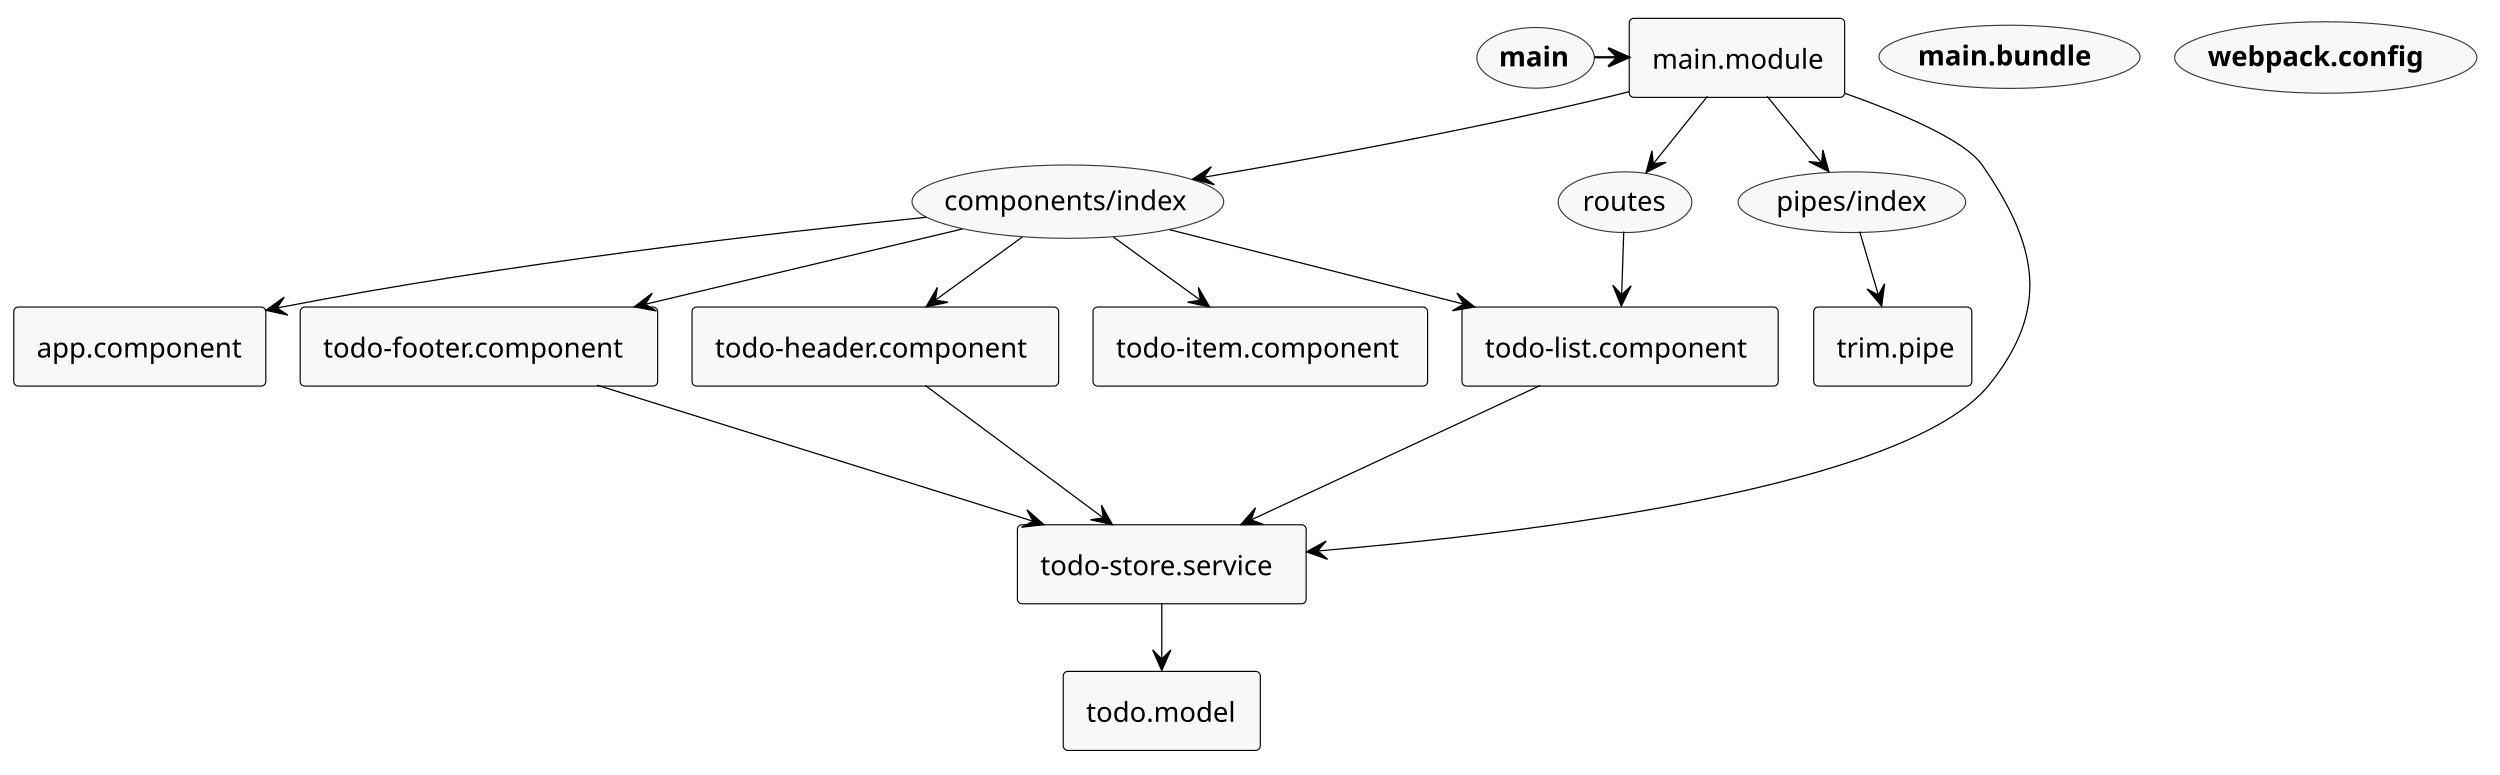
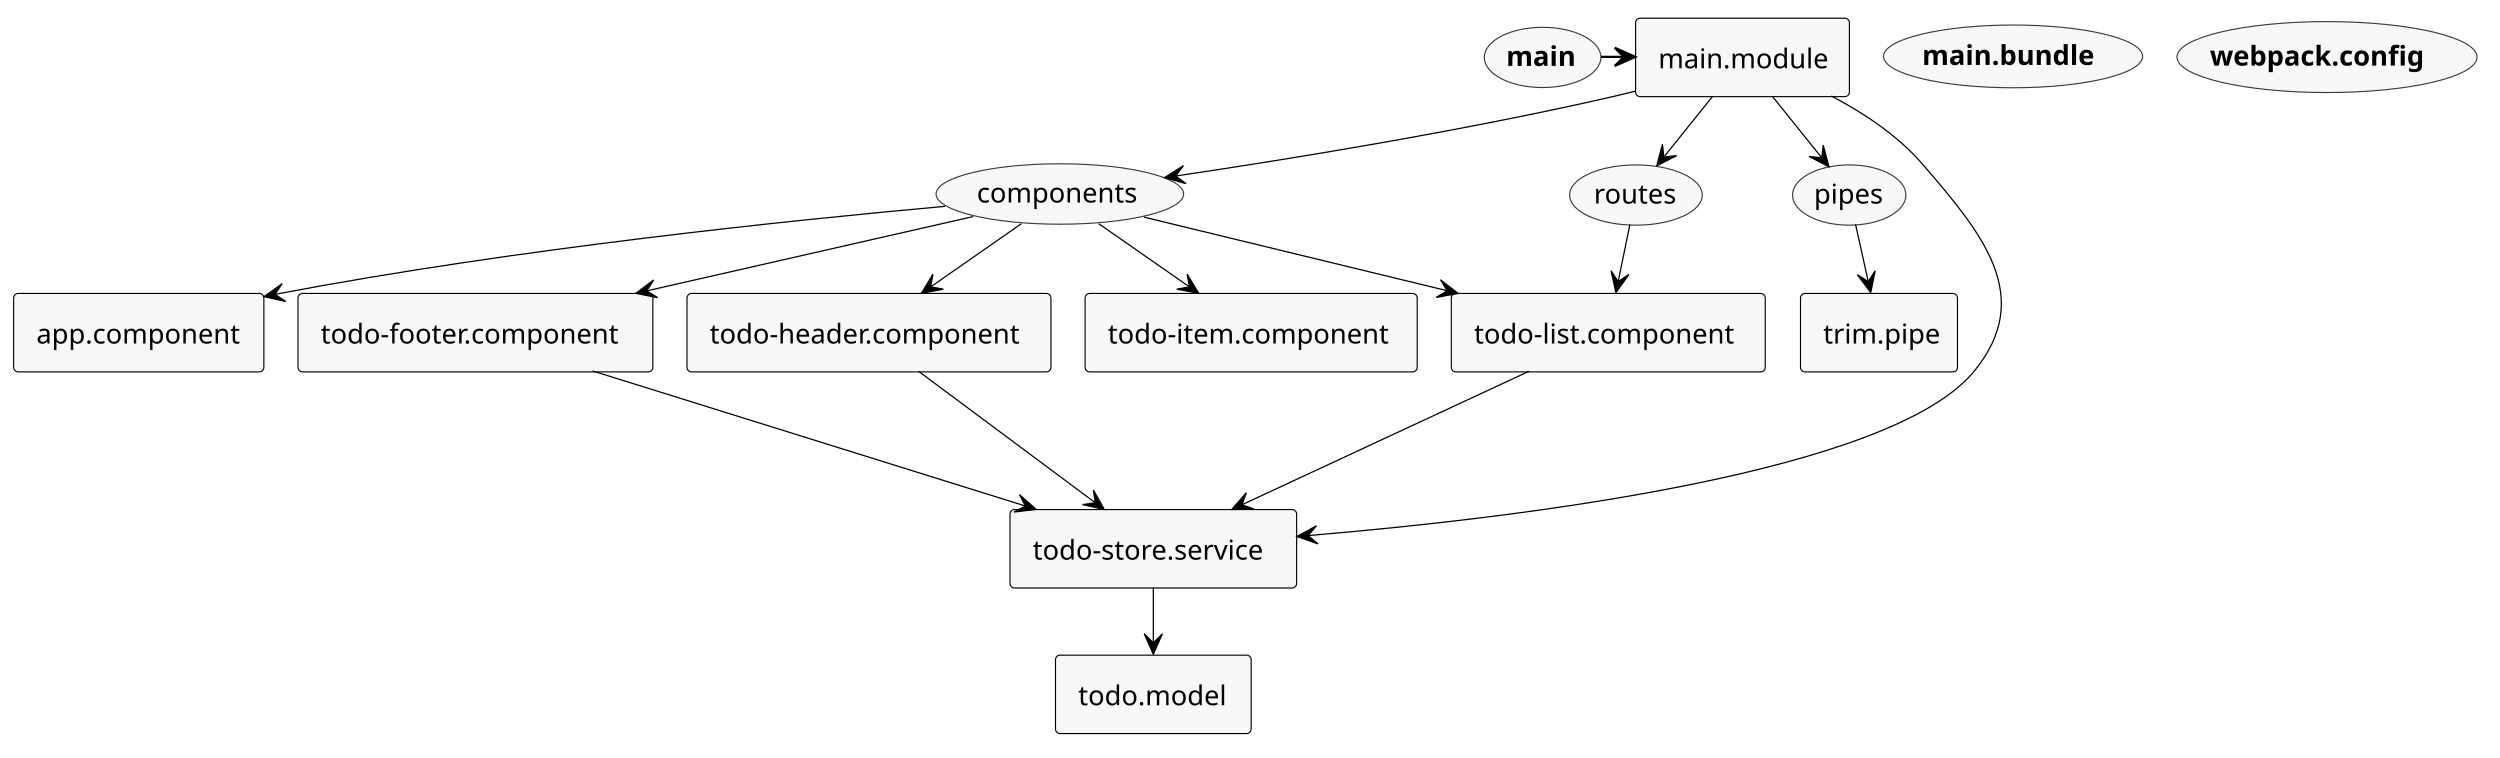
- <svg xmlns="http://www.w3.org/2000/svg" contentScriptType="application/ecmascript" contentStyleType="text/css" height="338px" preserveAspectRatio="none" style="width:1091px;height:338px;" version="1.1" viewBox="0 0 1091 338" width="1091px" zoomAndPan="magnify">
+ <svg xmlns="http://www.w3.org/2000/svg" contentScriptType="application/ecmascript" contentStyleType="text/css" height="333px" preserveAspectRatio="none" style="width:1099px;height:333px;" version="1.1" viewBox="0 0 1099 333" width="1099px" zoomAndPan="magnify">
  <defs />
  <g>
-     <rect fill="#F8F8F8" height="34.484" rx="2" ry="2" style="stroke: #000000; stroke-width: 0.5;" width="110" x="6" y="134" />
-     <text fill="#000000" font-family="Tahoma, sans-serif" font-size="12" lengthAdjust="spacingAndGlyphs" textLength="90" x="16" y="156.006">app.component</text>
-     <ellipse cx="466.017" cy="88.003" fill="#F8F8F8" rx="68.017" ry="16.003" style="stroke: #383838; stroke-width: 0.5;" />
-     <text fill="#000000" font-family="Tahoma, sans-serif" font-size="12" lengthAdjust="spacingAndGlyphs" textLength="108" x="412.017" y="91.746">components/index</text>
-     <ellipse cx="670.127" cy="25.242" fill="#F8F8F8" rx="25.627" ry="13.242" style="stroke: #383838; stroke-width: 0.5;" />
-     <text fill="#000000" font-family="Tahoma, sans-serif" font-size="12" font-weight="bold" lengthAdjust="spacingAndGlyphs" textLength="32" x="654.127" y="28.984">main</text>
-     <ellipse cx="876.956" cy="24.791" fill="#F8F8F8" rx="56.956" ry="13.791" style="stroke: #383838; stroke-width: 0.5;" />
-     <text fill="#000000" font-family="Tahoma, sans-serif" font-size="12" font-weight="bold" lengthAdjust="spacingAndGlyphs" textLength="80" x="836.956" y="28.533">main.bundle</text>
-     <rect fill="#F8F8F8" height="34.484" rx="2" ry="2" style="stroke: #000000; stroke-width: 0.5;" width="94" x="711" y="8" />
-     <text fill="#000000" font-family="Tahoma, sans-serif" font-size="12" lengthAdjust="spacingAndGlyphs" textLength="74" x="721" y="30.006">main.module</text>
-     <ellipse cx="808.169" cy="88.242" fill="#F8F8F8" rx="49.669" ry="13.242" style="stroke: #383838; stroke-width: 0.5;" />
-     <text fill="#000000" font-family="Tahoma, sans-serif" font-size="12" lengthAdjust="spacingAndGlyphs" textLength="66" x="775.169" y="91.984">pipes/index</text>
-     <ellipse cx="709.163" cy="88.242" fill="#F8F8F8" rx="29.163" ry="13.242" style="stroke: #383838; stroke-width: 0.5;" />
-     <text fill="#000000" font-family="Tahoma, sans-serif" font-size="12" lengthAdjust="spacingAndGlyphs" textLength="37" x="690.663" y="91.984">routes</text>
-     <rect fill="#F8F8F8" height="34.484" rx="2" ry="2" style="stroke: #000000; stroke-width: 0.5;" width="156" x="131" y="134" />
-     <text fill="#000000" font-family="Tahoma, sans-serif" font-size="12" lengthAdjust="spacingAndGlyphs" textLength="136" x="141" y="156.006">todo-footer.component</text>
-     <rect fill="#F8F8F8" height="34.484" rx="2" ry="2" style="stroke: #000000; stroke-width: 0.5;" width="160" x="302" y="134" />
-     <text fill="#000000" font-family="Tahoma, sans-serif" font-size="12" lengthAdjust="spacingAndGlyphs" textLength="140" x="312" y="156.006">todo-header.component</text>
-     <rect fill="#F8F8F8" height="34.484" rx="2" ry="2" style="stroke: #000000; stroke-width: 0.5;" width="146" x="477" y="134" />
-     <text fill="#000000" font-family="Tahoma, sans-serif" font-size="12" lengthAdjust="spacingAndGlyphs" textLength="126" x="487" y="156.006">todo-item.component</text>
-     <rect fill="#F8F8F8" height="34.484" rx="2" ry="2" style="stroke: #000000; stroke-width: 0.5;" width="138" x="638" y="134" />
-     <text fill="#000000" font-family="Tahoma, sans-serif" font-size="12" lengthAdjust="spacingAndGlyphs" textLength="118" x="648" y="156.006">todo-list.component</text>
-     <rect fill="#F8F8F8" height="34.484" rx="2" ry="2" style="stroke: #000000; stroke-width: 0.5;" width="126" x="444" y="229" />
-     <text fill="#000000" font-family="Tahoma, sans-serif" font-size="12" lengthAdjust="spacingAndGlyphs" textLength="106" x="454" y="251.006">todo-store.service</text>
-     <rect fill="#F8F8F8" height="34.484" rx="2" ry="2" style="stroke: #000000; stroke-width: 0.5;" width="86" x="464" y="293" />
-     <text fill="#000000" font-family="Tahoma, sans-serif" font-size="12" lengthAdjust="spacingAndGlyphs" textLength="66" x="474" y="315.006">todo.model</text>
-     <rect fill="#F8F8F8" height="34.484" rx="2" ry="2" style="stroke: #000000; stroke-width: 0.5;" width="69" x="791.5" y="134" />
-     <text fill="#000000" font-family="Tahoma, sans-serif" font-size="12" lengthAdjust="spacingAndGlyphs" textLength="49" x="801.5" y="156.006">trim.pipe</text>
-     <ellipse cx="1014.956" cy="25.091" fill="#F8F8F8" rx="65.956" ry="15.591" style="stroke: #383838; stroke-width: 0.5;" />
-     <text fill="#000000" font-family="Tahoma, sans-serif" font-size="12" font-weight="bold" lengthAdjust="spacingAndGlyphs" textLength="103" x="963.456" y="28.833">webpack.config</text>
-     <path d="M404.295,94.802 C335.347,101.816 220.58,115.081 123,134 C122.427,134.111 121.852,134.224 121.274,134.34 " fill="none" id="components/index-_app_component" style="stroke: #000000; stroke-width: 0.55;" />
-     <polygon fill="#000000" points="116.023,135.429,125.647,137.52,120.919,134.415,124.024,129.686,116.023,135.429" style="stroke: #000000; stroke-width: 0.55;" />
-     <path d="M420.054,99.906 C381.684,109.013 326.284,122.162 281.871,132.704 " fill="none" id="components/index-_todo_footer_component" style="stroke: #000000; stroke-width: 0.55;" />
-     <polygon fill="#000000" points="276.786,133.911,286.466,135.726,281.651,132.757,284.62,127.942,276.786,133.911" style="stroke: #000000; stroke-width: 0.55;" />
-     <path d="M446.093,103.456 C434.76,111.686 420.427,122.095 408.19,130.981 " fill="none" id="components/index-_todo_header_component" style="stroke: #000000; stroke-width: 0.55;" />
-     <polygon fill="#000000" points="404.128,133.931,413.761,131.881,408.174,130.994,409.061,125.407,404.128,133.931" style="stroke: #000000; stroke-width: 0.55;" />
-     <path d="M485.907,103.456 C497.24,111.686 511.573,122.095 523.81,130.981 " fill="none" id="components/index-_todo_item_component" style="stroke: #000000; stroke-width: 0.55;" />
-     <polygon fill="#000000" points="527.872,133.931,522.939,125.407,523.826,130.994,518.239,131.881,527.872,133.931" style="stroke: #000000; stroke-width: 0.55;" />
-     <path d="M510.203,100.188 C546.113,109.277 597.379,122.254 638.584,132.683 " fill="none" id="components/index-_todo_list_component" style="stroke: #000000; stroke-width: 0.55;" />
-     <polygon fill="#000000" points="643.557,133.942,635.814,127.856,638.71,132.715,633.851,135.611,643.557,133.942" style="stroke: #000000; stroke-width: 0.55;" />
-     <path d="M695.781,25 C699.078,25 702.374,25 705.67,25 " fill="none" id="&lt;b&gt;main&lt;/b&gt;-_main_module" style="stroke: #000000; stroke-width: 1.0;" />
-     <polygon fill="#000000" points="710.85,25,701.85,21,705.85,25,701.85,29,710.85,25" style="stroke: #000000; stroke-width: 1.0;" />
-     <path d="M710.974,40.001 C708.283,40.702 705.611,41.374 703,42 C643.076,56.371 573.743,69.088 525.613,77.305 " fill="none" id="_main_module-components/index" style="stroke: #000000; stroke-width: 0.55;" />
-     <polygon fill="#000000" points="520.437,78.185,529.98,80.619,525.366,77.347,528.639,72.733,520.437,78.185" style="stroke: #000000; stroke-width: 0.55;" />
-     <path d="M771.137,42.027 C778.398,50.885 787.396,61.863 794.685,70.755 " fill="none" id="_main_module-pipes/index" style="stroke: #000000; stroke-width: 0.55;" />
-     <polygon fill="#000000" points="798.11,74.935,795.498,65.439,794.94,71.068,789.311,70.51,798.11,74.935" style="stroke: #000000; stroke-width: 0.55;" />
-     <path d="M745.126,42.027 C737.913,51.006 728.95,62.164 721.756,71.12 " fill="none" id="_main_module-routes" style="stroke: #000000; stroke-width: 0.55;" />
-     <polygon fill="#000000" points="718.382,75.32,727.137,70.808,721.513,71.422,720.899,65.798,718.382,75.32" style="stroke: #000000; stroke-width: 0.55;" />
-     <path d="M805.092,40.716 C830.243,49.598 857.537,61.243 865,72 C889.334,107.073 894.852,134.816 868,168 C831.862,212.658 669.272,232.532 575.079,240.432 " fill="none" id="_main_module-_todo_store_service" style="stroke: #000000; stroke-width: 0.55;" />
-     <polygon fill="#000000" points="570.09,240.844,579.389,244.088,575.073,240.431,578.729,236.115,570.09,240.844" style="stroke: #000000; stroke-width: 0.55;" />
-     <path d="M811.556,101.052 C813.873,108.903 816.961,119.367 819.686,128.604 " fill="none" id="pipes/index-_trim_pipe" style="stroke: #000000; stroke-width: 0.55;" />
-     <polygon fill="#000000" points="821.156,133.585,822.447,123.821,819.742,128.789,814.774,126.084,821.156,133.585" style="stroke: #000000; stroke-width: 0.55;" />
-     <path d="M708.605,101.052 C708.35,108.83 708.011,119.173 707.71,128.347 " fill="none" id="routes-_todo_list_component" style="stroke: #000000; stroke-width: 0.55;" />
-     <polygon fill="#000000" points="707.538,133.585,711.829,124.72,707.701,128.588,703.833,124.46,707.538,133.585" style="stroke: #000000; stroke-width: 0.55;" />
-     <path d="M260.567,168.093 C313.607,184.646 395.977,210.352 450.689,227.426 " fill="none" id="_todo_footer_component-_todo_store_service" style="stroke: #000000; stroke-width: 0.55;" />
-     <polygon fill="#000000" points="455.565,228.948,448.166,222.448,450.792,227.458,445.782,230.085,455.565,228.948" style="stroke: #000000; stroke-width: 0.55;" />
-     <path d="M403.773,168.199 C425.372,184.269 458.464,208.889 481.331,225.902 " fill="none" id="_todo_header_component-_todo_store_service" style="stroke: #000000; stroke-width: 0.55;" />
-     <polygon fill="#000000" points="485.476,228.986,480.643,220.405,481.464,226.002,475.868,226.823,485.476,228.986" style="stroke: #000000; stroke-width: 0.55;" />
-     <path d="M672.163,168.199 C637.031,184.535 582.895,209.709 546.263,226.743 " fill="none" id="_todo_list_component-_todo_store_service" style="stroke: #000000; stroke-width: 0.55;" />
-     <polygon fill="#000000" points="541.438,228.986,551.285,228.818,545.972,226.878,547.912,221.564,541.438,228.986" style="stroke: #000000; stroke-width: 0.55;" />
-     <path d="M507,263.29 C507,270.636 507,279.416 507,287.31 " fill="none" id="_todo_store_service-_todo_model" style="stroke: #000000; stroke-width: 0.55;" />
-     <polygon fill="#000000" points="507,292.604,511,283.604,507,287.604,503,283.604,507,292.604" style="stroke: #000000; stroke-width: 0.55;" />
+     <rect fill="#F8F8F8" height="34.484" rx="2" ry="2" style="stroke: #000000; stroke-width: 0.5;" width="110" x="6" y="129" />
+     <text fill="#000000" font-family="Tahoma, sans-serif" font-size="12" lengthAdjust="spacingAndGlyphs" textLength="90" x="16" y="151.006">app.component</text>
+     <ellipse cx="465.915" cy="85.283" fill="#F8F8F8" rx="54.415" ry="13.283" style="stroke: #383838; stroke-width: 0.5;" />
+     <text fill="#000000" font-family="Tahoma, sans-serif" font-size="12" lengthAdjust="spacingAndGlyphs" textLength="73" x="429.415" y="89.025">components</text>
+     <ellipse cx="678.127" cy="25.242" fill="#F8F8F8" rx="25.627" ry="13.242" style="stroke: #383838; stroke-width: 0.5;" />
+     <text fill="#000000" font-family="Tahoma, sans-serif" font-size="12" font-weight="bold" lengthAdjust="spacingAndGlyphs" textLength="32" x="662.127" y="28.984">main</text>
+     <ellipse cx="884.956" cy="24.791" fill="#F8F8F8" rx="56.956" ry="13.791" style="stroke: #383838; stroke-width: 0.5;" />
+     <text fill="#000000" font-family="Tahoma, sans-serif" font-size="12" font-weight="bold" lengthAdjust="spacingAndGlyphs" textLength="80" x="844.956" y="28.533">main.bundle</text>
+     <rect fill="#F8F8F8" height="34.484" rx="2" ry="2" style="stroke: #000000; stroke-width: 0.5;" width="94" x="719" y="8" />
+     <text fill="#000000" font-family="Tahoma, sans-serif" font-size="12" lengthAdjust="spacingAndGlyphs" textLength="74" x="729" y="30.006">main.module</text>
+     <ellipse cx="812.92" cy="85.742" fill="#F8F8F8" rx="24.92" ry="13.242" style="stroke: #383838; stroke-width: 0.5;" />
+     <text fill="#000000" font-family="Tahoma, sans-serif" font-size="12" lengthAdjust="spacingAndGlyphs" textLength="31" x="797.42" y="89.484">pipes</text>
+     <ellipse cx="719.163" cy="85.742" fill="#F8F8F8" rx="29.163" ry="13.242" style="stroke: #383838; stroke-width: 0.5;" />
+     <text fill="#000000" font-family="Tahoma, sans-serif" font-size="12" lengthAdjust="spacingAndGlyphs" textLength="37" x="700.663" y="89.484">routes</text>
+     <rect fill="#F8F8F8" height="34.484" rx="2" ry="2" style="stroke: #000000; stroke-width: 0.5;" width="156" x="131" y="129" />
+     <text fill="#000000" font-family="Tahoma, sans-serif" font-size="12" lengthAdjust="spacingAndGlyphs" textLength="136" x="141" y="151.006">todo-footer.component</text>
+     <rect fill="#F8F8F8" height="34.484" rx="2" ry="2" style="stroke: #000000; stroke-width: 0.5;" width="160" x="302" y="129" />
+     <text fill="#000000" font-family="Tahoma, sans-serif" font-size="12" lengthAdjust="spacingAndGlyphs" textLength="140" x="312" y="151.006">todo-header.component</text>
+     <rect fill="#F8F8F8" height="34.484" rx="2" ry="2" style="stroke: #000000; stroke-width: 0.5;" width="146" x="477" y="129" />
+     <text fill="#000000" font-family="Tahoma, sans-serif" font-size="12" lengthAdjust="spacingAndGlyphs" textLength="126" x="487" y="151.006">todo-item.component</text>
+     <rect fill="#F8F8F8" height="34.484" rx="2" ry="2" style="stroke: #000000; stroke-width: 0.5;" width="138" x="638" y="129" />
+     <text fill="#000000" font-family="Tahoma, sans-serif" font-size="12" lengthAdjust="spacingAndGlyphs" textLength="118" x="648" y="151.006">todo-list.component</text>
+     <rect fill="#F8F8F8" height="34.484" rx="2" ry="2" style="stroke: #000000; stroke-width: 0.5;" width="126" x="444" y="224" />
+     <text fill="#000000" font-family="Tahoma, sans-serif" font-size="12" lengthAdjust="spacingAndGlyphs" textLength="106" x="454" y="246.006">todo-store.service</text>
+     <rect fill="#F8F8F8" height="34.484" rx="2" ry="2" style="stroke: #000000; stroke-width: 0.5;" width="86" x="464" y="288" />
+     <text fill="#000000" font-family="Tahoma, sans-serif" font-size="12" lengthAdjust="spacingAndGlyphs" textLength="66" x="474" y="310.006">todo.model</text>
+     <rect fill="#F8F8F8" height="34.484" rx="2" ry="2" style="stroke: #000000; stroke-width: 0.5;" width="69" x="791.5" y="129" />
+     <text fill="#000000" font-family="Tahoma, sans-serif" font-size="12" lengthAdjust="spacingAndGlyphs" textLength="49" x="801.5" y="151.006">trim.pipe</text>
+     <ellipse cx="1022.956" cy="25.091" fill="#F8F8F8" rx="65.956" ry="15.591" style="stroke: #383838; stroke-width: 0.5;" />
+     <text fill="#000000" font-family="Tahoma, sans-serif" font-size="12" font-weight="bold" lengthAdjust="spacingAndGlyphs" textLength="103" x="971.456" y="28.833">webpack.config</text>
+     <path d="M415.408,90.706 C348.214,96.762 226.011,109.411 123,129 C122.427,129.109 121.851,129.22 121.273,129.334 " fill="none" id="components-_app_component" style="stroke: #000000; stroke-width: 0.55;" />
+     <polygon fill="#000000" points="116.019,130.408,125.638,132.524,120.918,129.406,124.035,124.686,116.019,130.408" style="stroke: #000000; stroke-width: 0.55;" />
+     <path d="M427.802,95.195 C390.161,103.763 331.618,117.089 284.556,127.801 " fill="none" id="components-_todo_footer_component" style="stroke: #000000; stroke-width: 0.55;" />
+     <polygon fill="#000000" points="279.459,128.962,289.122,130.864,284.334,127.852,287.346,123.064,279.459,128.962" style="stroke: #000000; stroke-width: 0.55;" />
+     <path d="M449.001,98.338 C437.631,106.257 422.416,116.853 409.359,125.946 " fill="none" id="components-_todo_header_component" style="stroke: #000000; stroke-width: 0.55;" />
+     <polygon fill="#000000" points="405.023,128.966,414.695,127.105,409.126,126.109,410.123,120.54,405.023,128.966" style="stroke: #000000; stroke-width: 0.55;" />
+     <path d="M482.999,98.338 C494.369,106.257 509.584,116.853 522.641,125.946 " fill="none" id="components-_todo_item_component" style="stroke: #000000; stroke-width: 0.55;" />
+     <polygon fill="#000000" points="526.977,128.966,521.877,120.54,522.874,126.109,517.306,127.105,526.977,128.966" style="stroke: #000000; stroke-width: 0.55;" />
+     <path d="M502.865,95.449 C538.161,104.016 592.349,117.17 636.026,127.772 " fill="none" id="components-_todo_list_component" style="stroke: #000000; stroke-width: 0.55;" />
+     <polygon fill="#000000" points="641.027,128.986,633.224,122.977,636.168,127.807,631.338,130.752,641.027,128.986" style="stroke: #000000; stroke-width: 0.55;" />
+     <path d="M703.781,25 C707.078,25 710.374,25 713.67,25 " fill="none" id="&lt;b&gt;main&lt;/b&gt;-_main_module" style="stroke: #000000; stroke-width: 1.0;" />
+     <polygon fill="#000000" points="718.85,25,709.85,21,713.85,25,709.85,29,718.85,25" style="stroke: #000000; stroke-width: 1.0;" />
+     <path d="M718.986,40.05 C716.292,40.739 713.616,41.395 711,42 C644.518,57.386 566.727,69.975 516.94,77.355 " fill="none" id="_main_module-components" style="stroke: #000000; stroke-width: 0.55;" />
+     <polygon fill="#000000" points="511.911,78.097,521.399,80.74,516.857,77.367,520.231,72.826,511.911,78.097" style="stroke: #000000; stroke-width: 0.55;" />
+     <path d="M779.092,42.296 C785.908,50.779 794.188,61.085 800.859,69.389 " fill="none" id="_main_module-pipes" style="stroke: #000000; stroke-width: 0.55;" />
+     <polygon fill="#000000" points="803.992,73.288,801.473,63.767,800.86,69.39,795.237,68.778,803.992,73.288" style="stroke: #000000; stroke-width: 0.55;" />
+     <path d="M752.908,42.296 C746.308,50.511 738.334,60.435 731.778,68.595 " fill="none" id="_main_module-routes" style="stroke: #000000; stroke-width: 0.55;" />
+     <polygon fill="#000000" points="728.3,72.925,737.055,68.413,731.431,69.027,730.817,63.403,728.3,72.925" style="stroke: #000000; stroke-width: 0.55;" />
+     <path d="M805.054,42.194 C819.133,49.589 834.197,59.521 845,72 C872.303,103.54 894.241,130.571 868,163 C831.862,207.658 669.272,227.532 575.079,235.432 " fill="none" id="_main_module-_todo_store_service" style="stroke: #000000; stroke-width: 0.55;" />
+     <polygon fill="#000000" points="570.09,235.844,579.389,239.088,575.073,235.431,578.729,231.115,570.09,235.844" style="stroke: #000000; stroke-width: 0.55;" />
+     <path d="M815.694,98.621 C817.295,105.827 819.372,115.174 821.242,123.588 " fill="none" id="pipes-_trim_pipe" style="stroke: #000000; stroke-width: 0.55;" />
+     <polygon fill="#000000" points="822.373,128.678,824.326,119.025,821.288,123.797,816.516,120.76,822.373,128.678" style="stroke: #000000; stroke-width: 0.55;" />
+     <path d="M716.514,98.621 C715.035,105.827 713.118,115.174 711.392,123.588 " fill="none" id="routes-_todo_list_component" style="stroke: #000000; stroke-width: 0.55;" />
+     <polygon fill="#000000" points="710.348,128.678,716.074,120.665,711.352,123.78,708.238,119.058,710.348,128.678" style="stroke: #000000; stroke-width: 0.55;" />
+     <path d="M260.567,163.093 C313.607,179.646 395.977,205.352 450.689,222.426 " fill="none" id="_todo_footer_component-_todo_store_service" style="stroke: #000000; stroke-width: 0.55;" />
+     <polygon fill="#000000" points="455.565,223.948,448.166,217.448,450.792,222.458,445.782,225.085,455.565,223.948" style="stroke: #000000; stroke-width: 0.55;" />
+     <path d="M403.773,163.199 C425.372,179.269 458.464,203.889 481.331,220.902 " fill="none" id="_todo_header_component-_todo_store_service" style="stroke: #000000; stroke-width: 0.55;" />
+     <polygon fill="#000000" points="485.476,223.986,480.643,215.405,481.464,221.002,475.868,221.823,485.476,223.986" style="stroke: #000000; stroke-width: 0.55;" />
+     <path d="M672.163,163.199 C637.031,179.535 582.895,204.709 546.263,221.743 " fill="none" id="_todo_list_component-_todo_store_service" style="stroke: #000000; stroke-width: 0.55;" />
+     <polygon fill="#000000" points="541.438,223.986,551.285,223.818,545.972,221.878,547.912,216.564,541.438,223.986" style="stroke: #000000; stroke-width: 0.55;" />
+     <path d="M507,258.29 C507,265.636 507,274.416 507,282.31 " fill="none" id="_todo_store_service-_todo_model" style="stroke: #000000; stroke-width: 0.55;" />
+     <polygon fill="#000000" points="507,287.604,511,278.604,507,282.604,503,278.604,507,287.604" style="stroke: #000000; stroke-width: 0.55;" />
  </g>
</svg>
